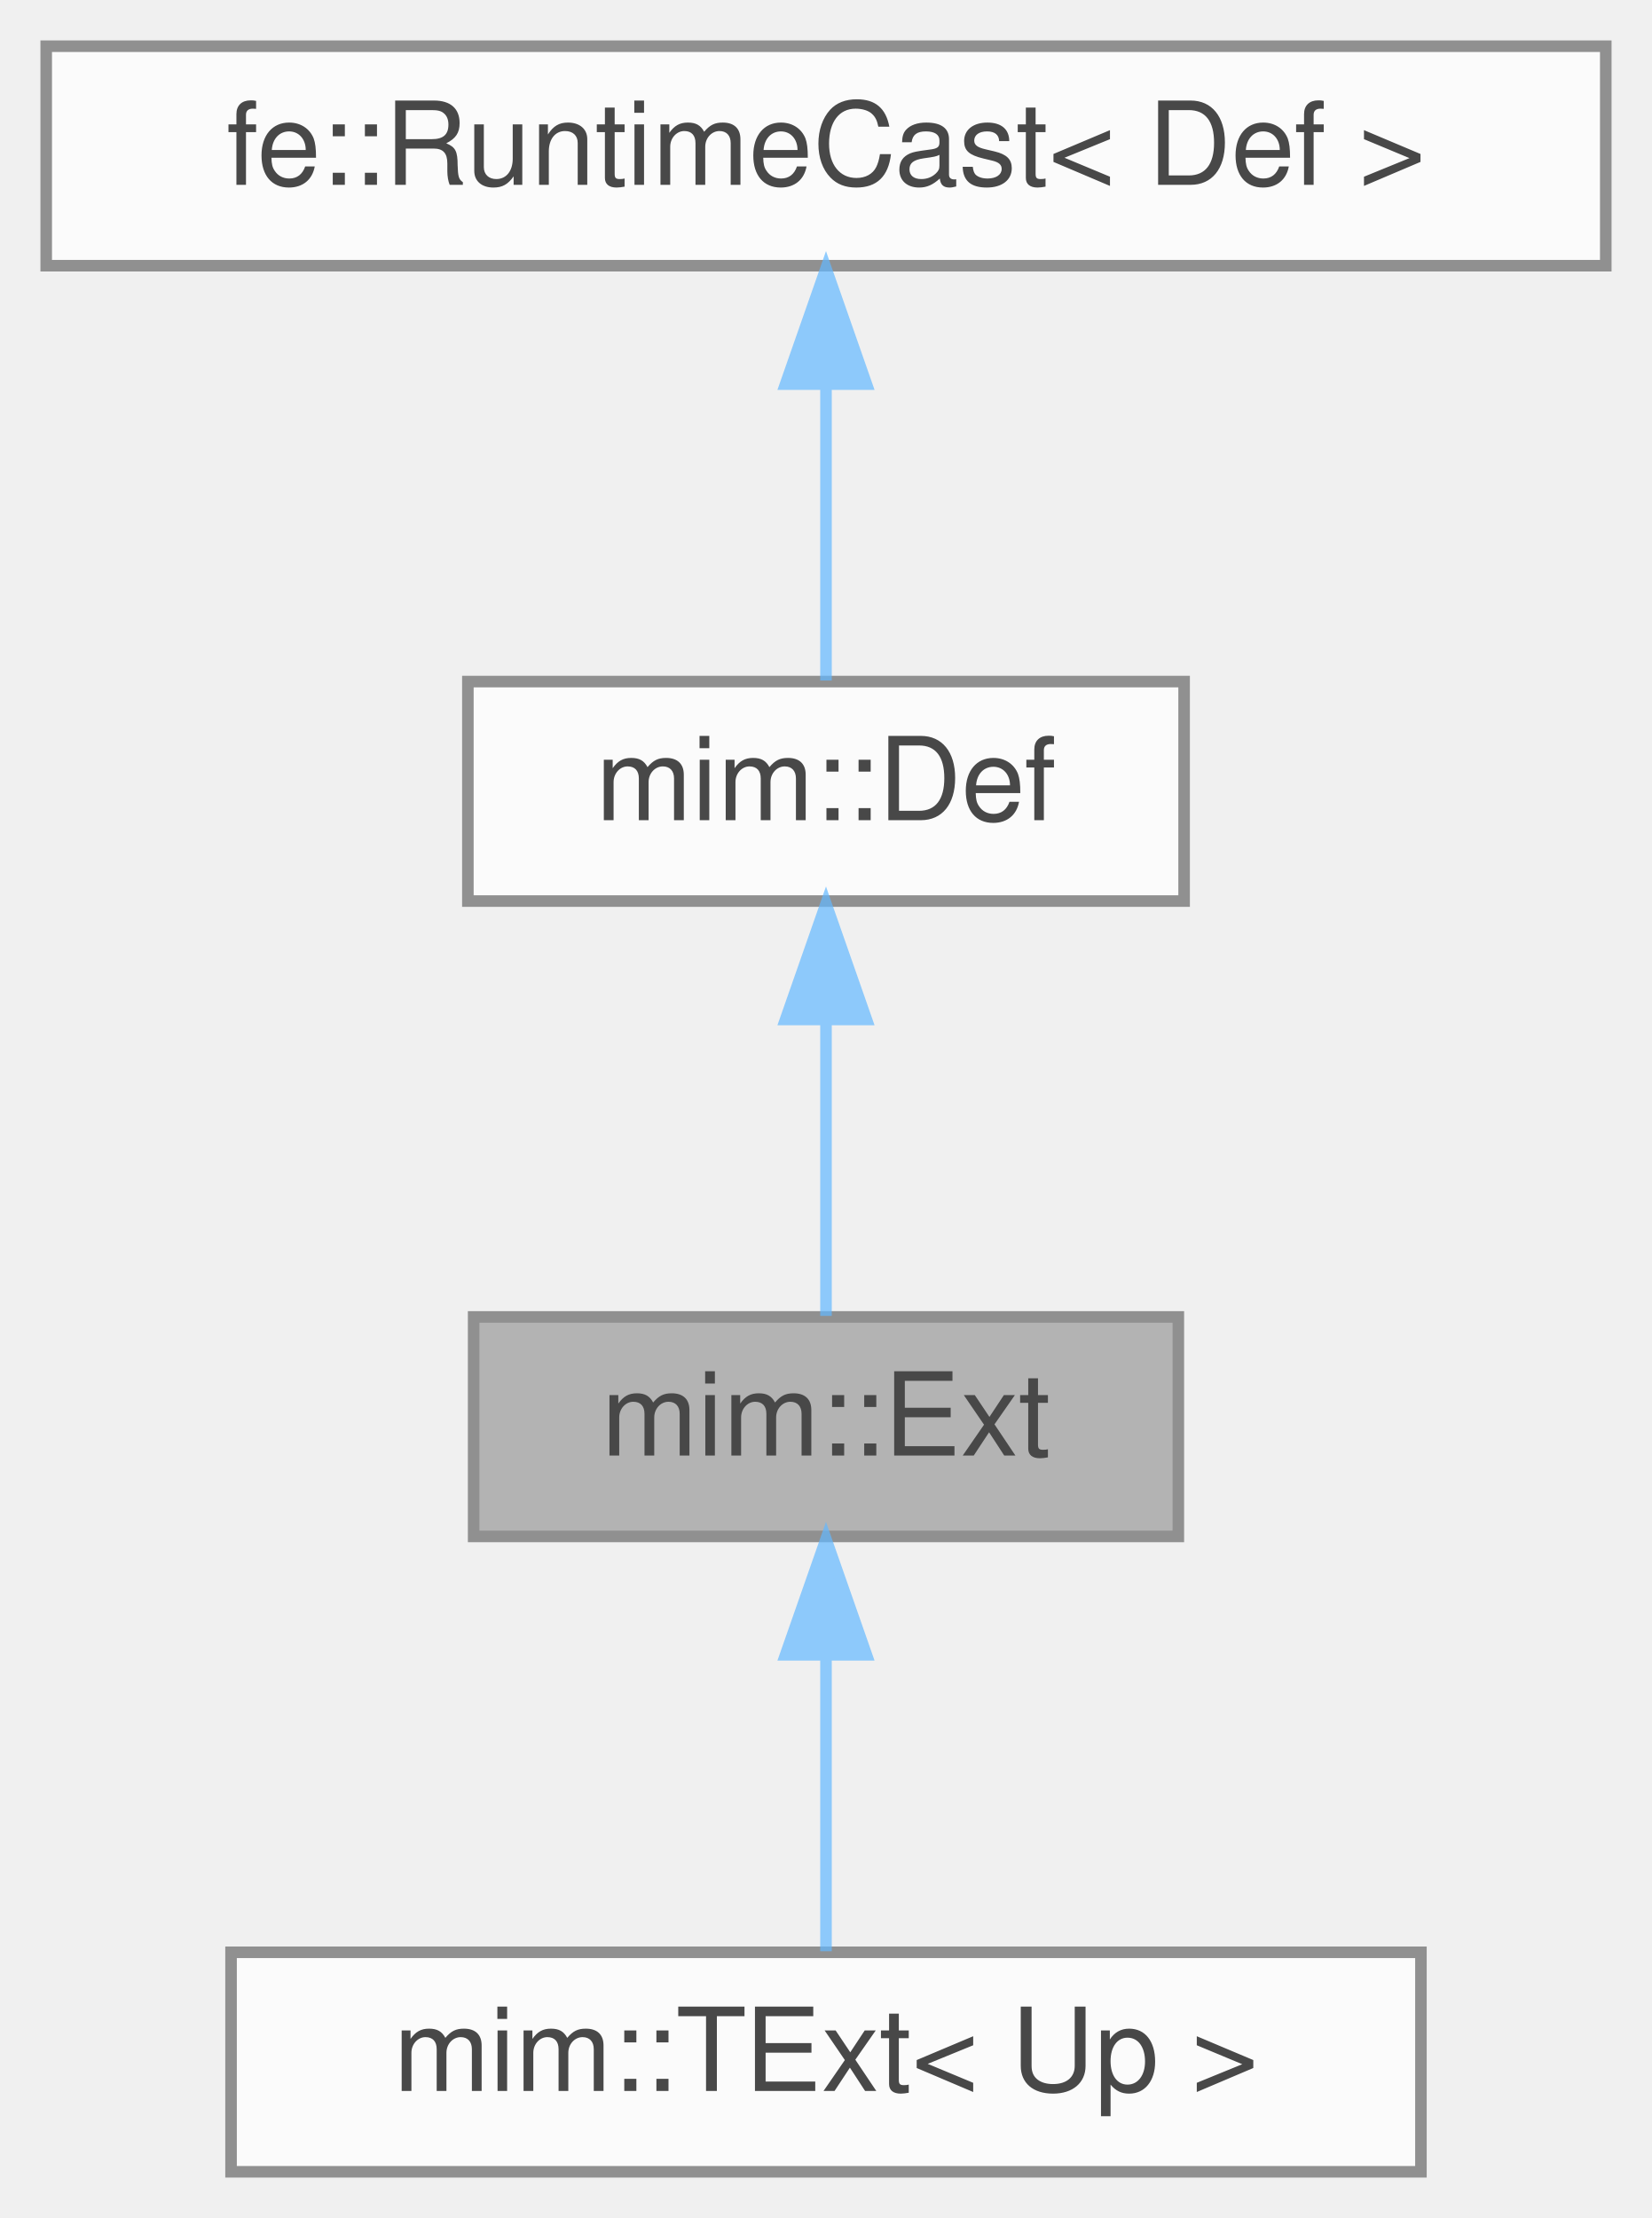
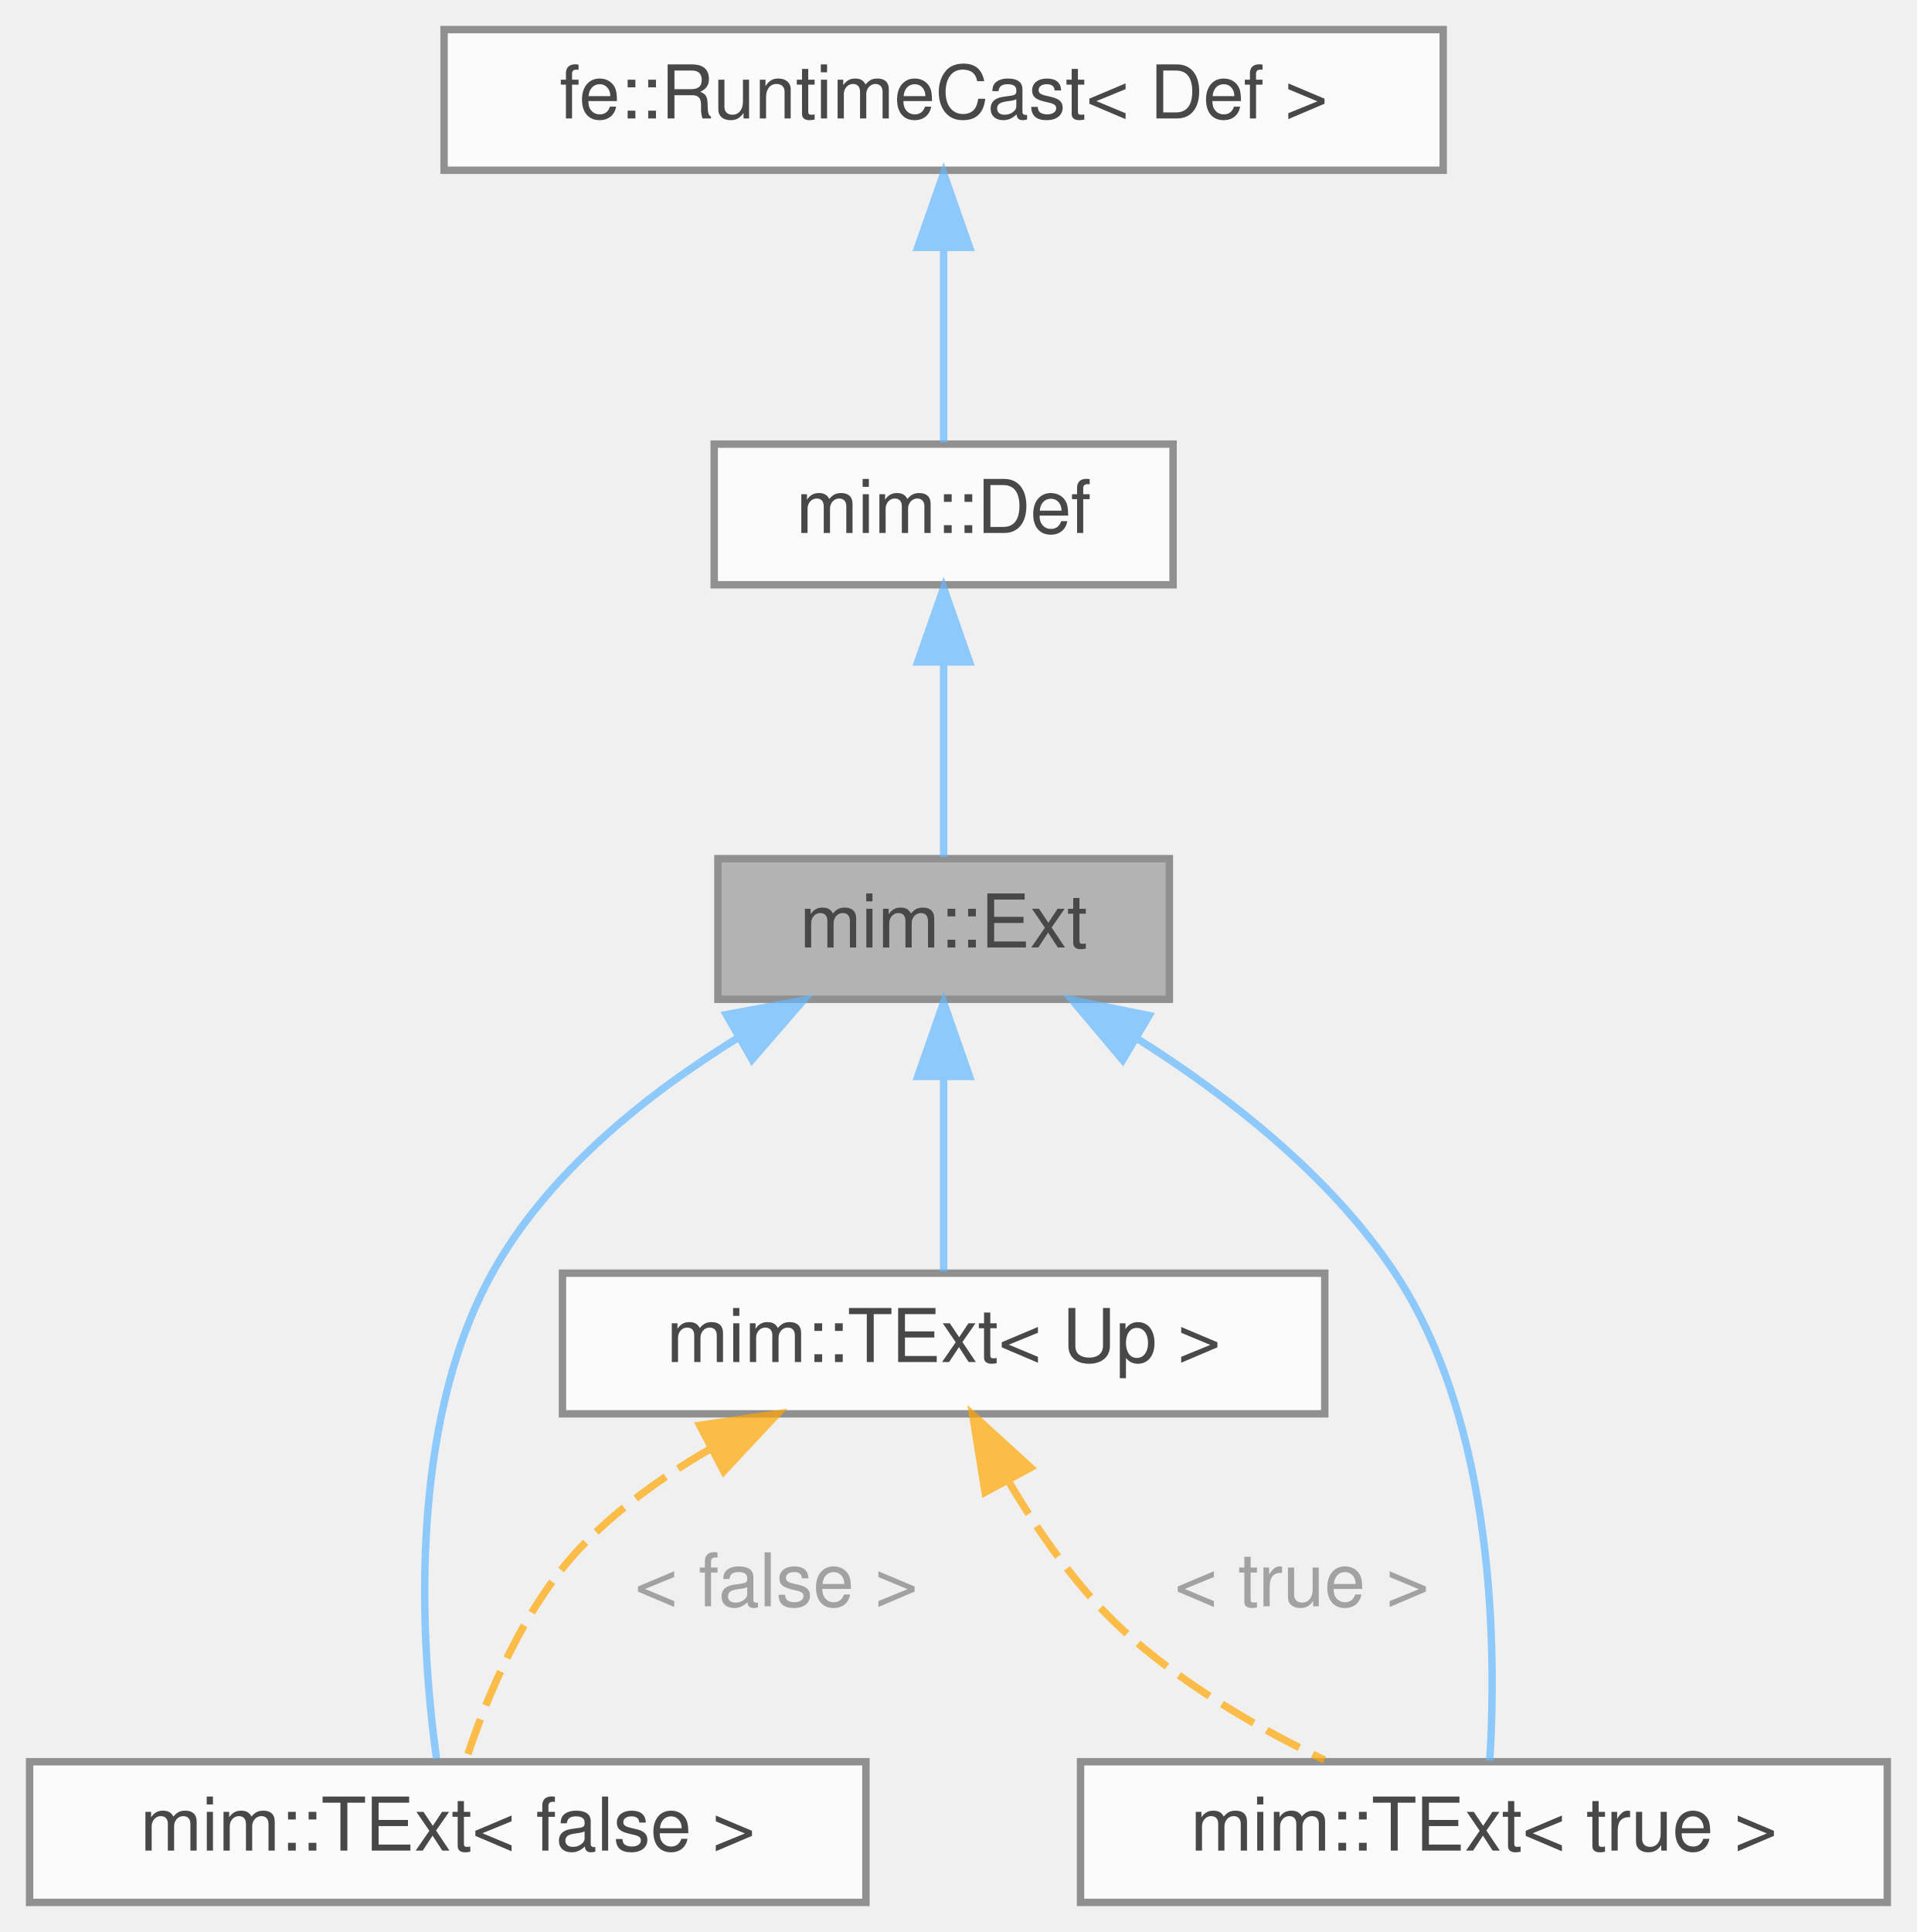
- <svg xmlns="http://www.w3.org/2000/svg" xmlns:xlink="http://www.w3.org/1999/xlink" width="143pt" height="192pt" viewBox="0.00 0.00 143.00 192.00">
+ <svg xmlns="http://www.w3.org/2000/svg" xmlns:xlink="http://www.w3.org/1999/xlink" width="259pt" height="261pt" viewBox="0.00 0.00 259.00 261.00">
  <svg id="main" version="1.1" xml:space="preserve">
    <style type="text/css">
.node, .edge {opacity: 0.7;}
.node.selected, .edge.selected {opacity: 1;}
.edge:hover path { stroke: red; }
.edge:hover polygon { stroke: red; fill: red; }
</style>
    <svg id="graph" class="graph">
-       <g id="graph0" class="graph" transform="scale(1 1) rotate(0) translate(4 188)">
+       <g id="graph0" class="graph" transform="scale(1 1) rotate(0) translate(4 257)">
        <g id="Node000001" class="node">
          <g id="a_Node000001">
            <a xlink:title="Common base for TExtremum.">
-               <polygon fill="#999999" stroke="#666666" points="98,-74 37,-74 37,-55 98,-55 98,-74" />
-               <text text-anchor="middle" x="67.5" y="-62" font-family="Helvetica,sans-Serif" font-size="10.00">mim::Ext</text>
+               <polygon fill="#999999" stroke="#666666" points="154,-141 93,-141 93,-122 154,-122 154,-141" />
+               <text text-anchor="middle" x="123.5" y="-129" font-family="Helvetica,sans-Serif" font-size="10.00">mim::Ext</text>
            </a>
          </g>
        </g>
        <g id="Node000004" class="node">
          <g id="a_Node000004">
-             <a xlink:href="classmim_1_1TExt.html" target="_top" xlink:title="Extremum. Either Top (Up) or Bottom.">
-               <polygon fill="white" stroke="#666666" points="119,-19 16,-19 16,0 119,0 119,-19" />
-               <text text-anchor="middle" x="67.5" y="-7" font-family="Helvetica,sans-Serif" font-size="10.00">mim::TExt&lt; Up &gt;</text>
+             <a xlink:href="classmim_1_1TExt.html" target="_top" xlink:title=" ">
+               <polygon fill="white" stroke="#666666" points="113,-19 0,-19 0,0 113,0 113,-19" />
+               <text text-anchor="middle" x="56.5" y="-7" font-family="Helvetica,sans-Serif" font-size="10.00">mim::TExt&lt; false &gt;</text>
            </a>
          </g>
        </g>
        <g id="edge3_Node000001_Node000004" class="edge">
          <g id="a_edge3_Node000001_Node000004">
            <a xlink:title=" ">
-               <path fill="none" stroke="#63b8ff" d="M67.5,-44.66C67.5,-35.93 67.5,-25.99 67.5,-19.09" />
-               <polygon fill="#63b8ff" stroke="#63b8ff" points="64,-44.75 67.5,-54.75 71,-44.75 64,-44.75" />
+               <path fill="none" stroke="#63b8ff" d="M95.85,-116.88C83.48,-109.28 70.01,-98.58 62.5,-85 50.82,-63.88 52.95,-34.12 54.98,-19.43" />
+               <polygon fill="#63b8ff" stroke="#63b8ff" points="94.14,-119.94 104.56,-121.87 97.62,-113.86 94.14,-119.94" />
+             </a>
+           </g>
+         </g>
+         <g id="Node000005" class="node">
+           <g id="a_Node000005">
+             <a xlink:href="classmim_1_1TExt.html" target="_top" xlink:title=" ">
+               <polygon fill="white" stroke="#666666" points="251,-19 142,-19 142,0 251,0 251,-19" />
+               <text text-anchor="middle" x="196.5" y="-7" font-family="Helvetica,sans-Serif" font-size="10.00">mim::TExt&lt; true &gt;</text>
+             </a>
+           </g>
+         </g>
+         <g id="edge4_Node000001_Node000005" class="edge">
+           <g id="a_edge4_Node000001_Node000005">
+             <a xlink:title=" ">
+               <path fill="none" stroke="#63b8ff" d="M149.48,-116.8C161.83,-109.03 175.76,-98.21 184.5,-85 198.09,-64.46 198.19,-33.91 197.29,-19.13" />
+               <polygon fill="#63b8ff" stroke="#63b8ff" points="147.69,-113.79 140.87,-121.9 151.26,-119.81 147.69,-113.79" />
+             </a>
+           </g>
+         </g>
+         <g id="Node000006" class="node">
+           <g id="a_Node000006">
+             <a xlink:href="classmim_1_1TExt.html" target="_top" xlink:title="Extremum. Either Top (Up) or Bottom.">
+               <polygon fill="white" stroke="#666666" points="175,-85 72,-85 72,-66 175,-66 175,-85" />
+               <text text-anchor="middle" x="123.5" y="-73" font-family="Helvetica,sans-Serif" font-size="10.00">mim::TExt&lt; Up &gt;</text>
+             </a>
+           </g>
+         </g>
+         <g id="edge5_Node000001_Node000006" class="edge">
+           <g id="a_edge5_Node000001_Node000006">
+             <a xlink:title=" ">
+               <path fill="none" stroke="#63b8ff" d="M123.5,-111.3C123.5,-102.41 123.5,-92.28 123.5,-85.25" />
+               <polygon fill="#63b8ff" stroke="#63b8ff" points="120,-111.58 123.5,-121.58 127,-111.58 120,-111.58" />
            </a>
          </g>
        </g>
        <g id="Node000002" class="node">
          <g id="a_Node000002">
            <a xlink:href="classmim_1_1Def.html" target="_top" xlink:title="Base class for all Defs.">
-               <polygon fill="white" stroke="#666666" points="98.5,-129 36.5,-129 36.5,-110 98.5,-110 98.5,-129" />
-               <text text-anchor="middle" x="67.5" y="-117" font-family="Helvetica,sans-Serif" font-size="10.00">mim::Def</text>
+               <polygon fill="white" stroke="#666666" points="154.5,-197 92.5,-197 92.5,-178 154.5,-178 154.5,-197" />
+               <text text-anchor="middle" x="123.5" y="-185" font-family="Helvetica,sans-Serif" font-size="10.00">mim::Def</text>
            </a>
          </g>
        </g>
        <g id="edge1_Node000001_Node000002" class="edge">
          <g id="a_edge1_Node000001_Node000002">
            <a xlink:title=" ">
-               <path fill="none" stroke="#63b8ff" d="M67.5,-99.66C67.5,-90.93 67.5,-80.99 67.5,-74.09" />
-               <polygon fill="#63b8ff" stroke="#63b8ff" points="64,-99.75 67.5,-109.75 71,-99.75 64,-99.75" />
+               <path fill="none" stroke="#63b8ff" d="M123.5,-167.3C123.5,-158.41 123.5,-148.28 123.5,-141.25" />
+               <polygon fill="#63b8ff" stroke="#63b8ff" points="120,-167.58 123.5,-177.58 127,-167.58 120,-167.58" />
            </a>
          </g>
        </g>
        <g id="Node000003" class="node">
          <g id="a_Node000003">
            <a xlink:title=" ">
-               <polygon fill="white" stroke="#666666" points="135,-184 0,-184 0,-165 135,-165 135,-184" />
-               <text text-anchor="middle" x="67.5" y="-172" font-family="Helvetica,sans-Serif" font-size="10.00">fe::RuntimeCast&lt; Def &gt;</text>
+               <polygon fill="white" stroke="#666666" points="191,-253 56,-253 56,-234 191,-234 191,-253" />
+               <text text-anchor="middle" x="123.5" y="-241" font-family="Helvetica,sans-Serif" font-size="10.00">fe::RuntimeCast&lt; Def &gt;</text>
            </a>
          </g>
        </g>
        <g id="edge2_Node000002_Node000003" class="edge">
          <g id="a_edge2_Node000002_Node000003">
            <a xlink:title=" ">
-               <path fill="none" stroke="#63b8ff" d="M67.5,-154.66C67.5,-145.93 67.5,-135.99 67.5,-129.09" />
-               <polygon fill="#63b8ff" stroke="#63b8ff" points="64,-154.75 67.5,-164.75 71,-154.75 64,-154.75" />
+               <path fill="none" stroke="#63b8ff" d="M123.5,-223.3C123.5,-214.41 123.5,-204.28 123.5,-197.25" />
+               <polygon fill="#63b8ff" stroke="#63b8ff" points="120,-223.58 123.5,-233.58 127,-223.58 120,-223.58" />
            </a>
          </g>
+         </g>
+         <g id="edge6_Node000006_Node000004" class="edge">
+           <g id="a_edge6_Node000006_Node000004">
+             <a xlink:title=" ">
+               <path fill="none" stroke="orange" stroke-dasharray="5,2" d="M91.88,-61.21C85.6,-57.57 79.43,-53.17 74.5,-48 66.63,-39.74 61.62,-27.39 58.93,-19.15" />
+               <polygon fill="orange" stroke="orange" points="90.54,-64.46 101.03,-65.99 93.79,-58.25 90.54,-64.46" />
+             </a>
+           </g>
+           <text text-anchor="middle" x="99.5" y="-40" font-family="Helvetica,sans-Serif" font-size="10.00" fill="grey"> &lt; false &gt;</text>
+         </g>
+         <g id="edge7_Node000006_Node000005" class="edge">
+           <g id="a_edge7_Node000006_Node000005">
+             <a xlink:title=" ">
+               <path fill="none" stroke="orange" stroke-dasharray="5,2" d="M132.36,-56.74C136.34,-49.99 141.49,-42.58 147.5,-37 155.44,-29.63 165.81,-23.63 174.96,-19.22" />
+               <polygon fill="orange" stroke="orange" points="129.1,-55.41 127.42,-65.88 135.26,-58.74 129.1,-55.41" />
+             </a>
+           </g>
+           <text text-anchor="middle" x="170.5" y="-40" font-family="Helvetica,sans-Serif" font-size="10.00" fill="grey"> &lt; true &gt;</text>
        </g>
      </g>
    </svg>
  </svg>
  <style type="text/css">

[data-mouse-over-selected='false'] { opacity: 0.7; }
[data-mouse-over-selected='true']  { opacity: 1.0; }

</style>
</svg>
